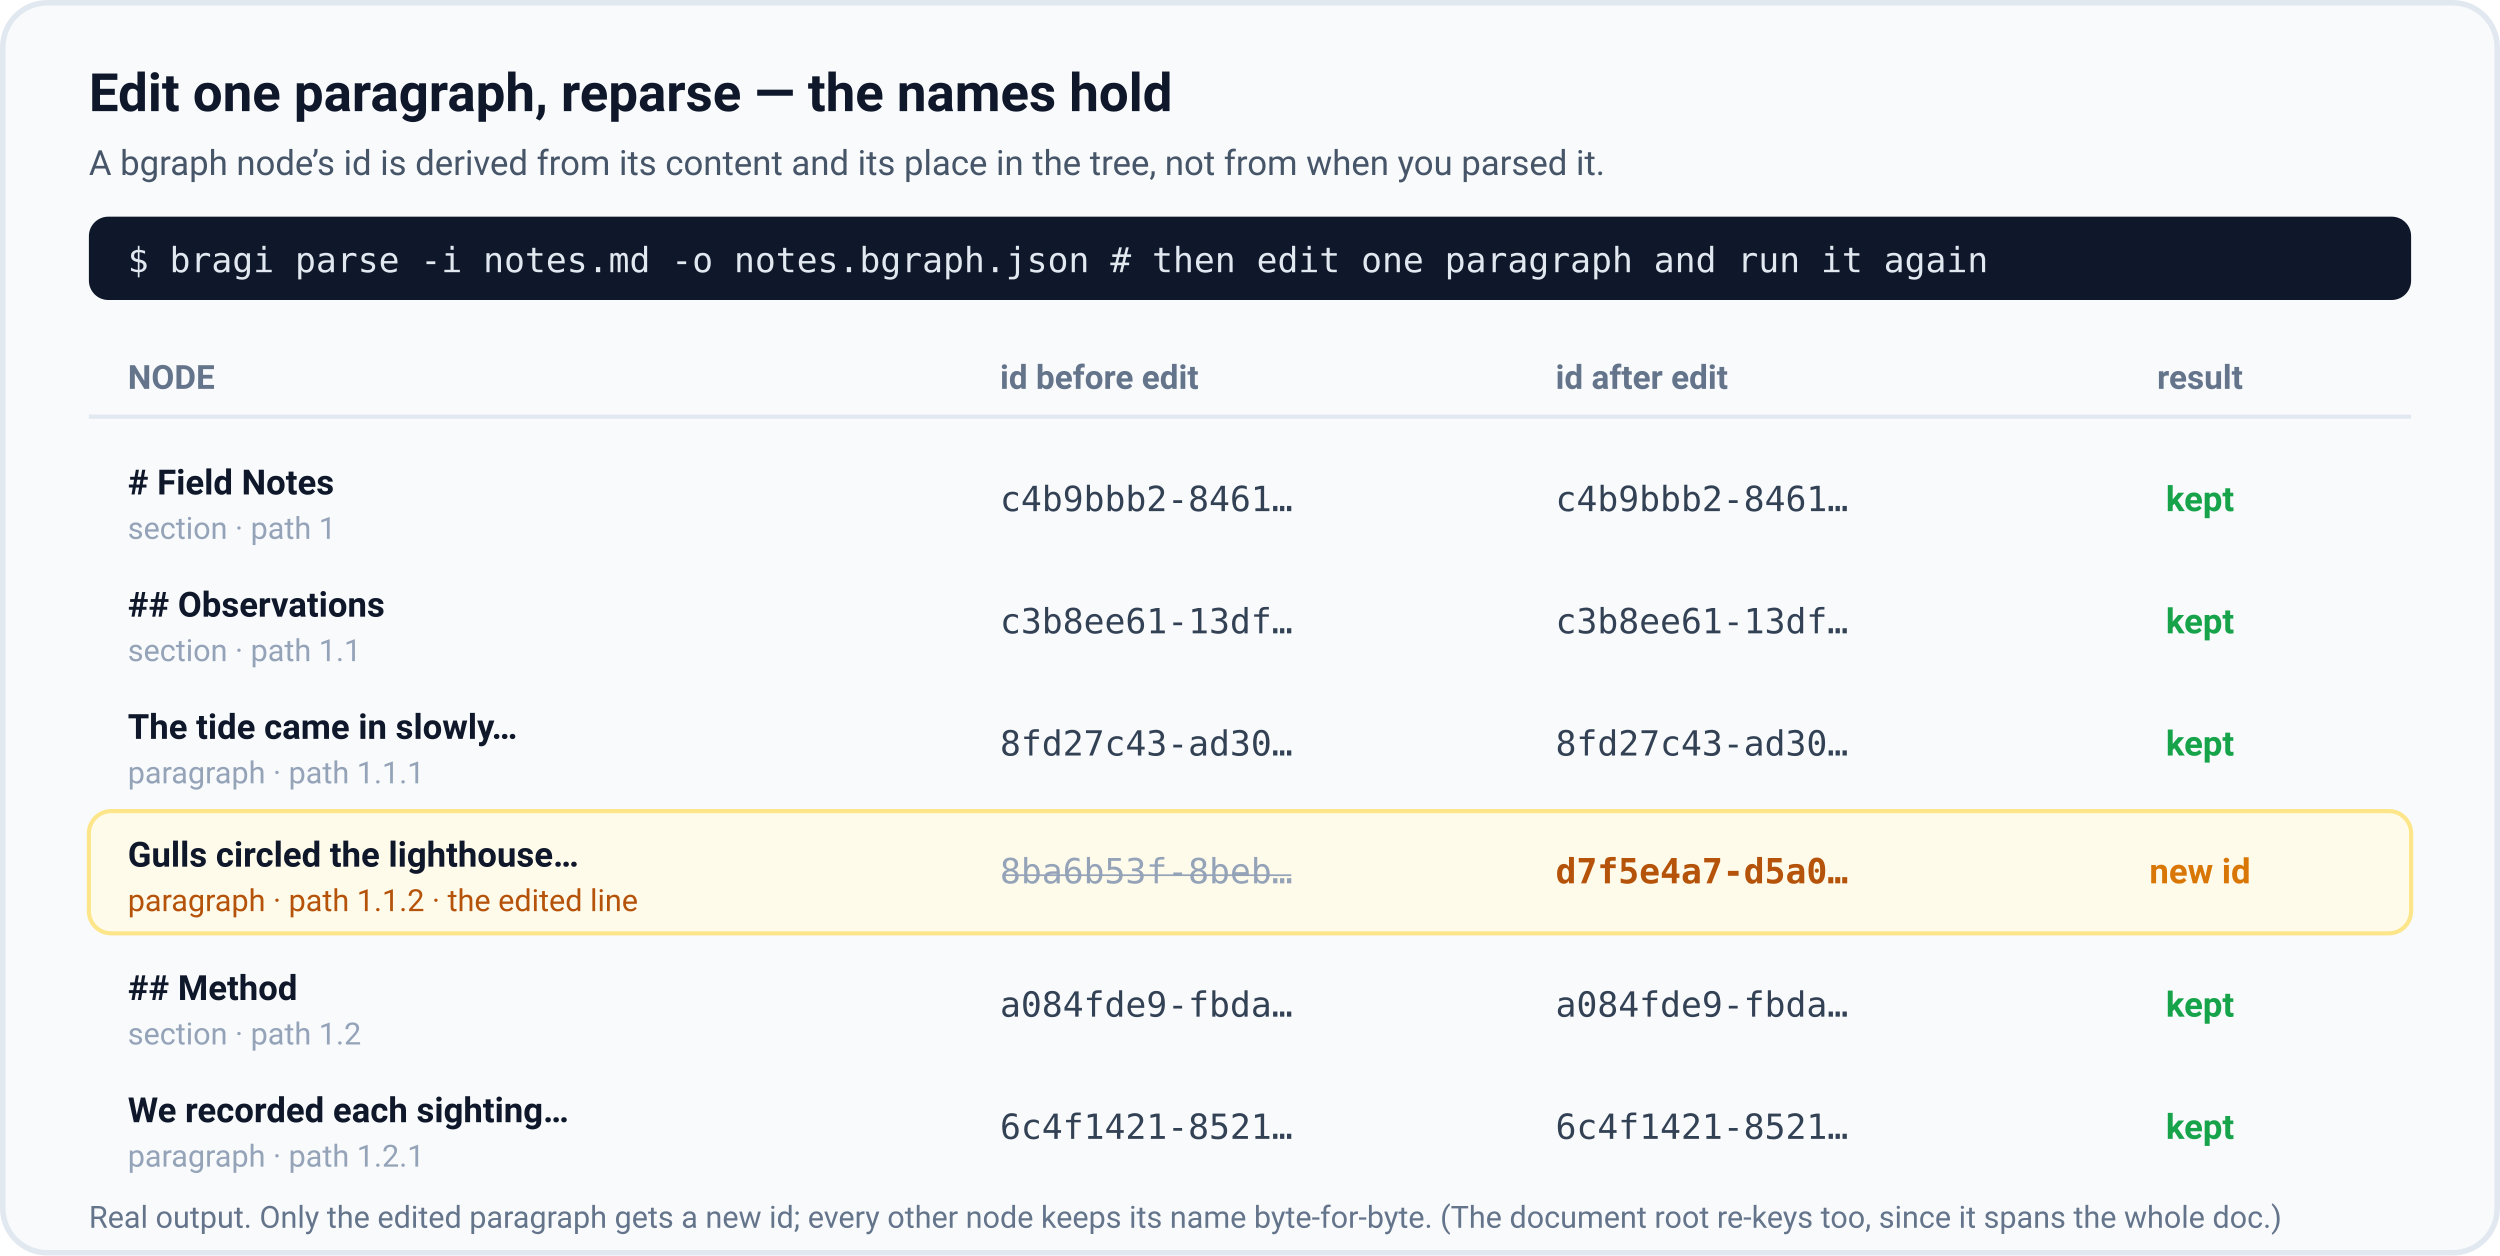
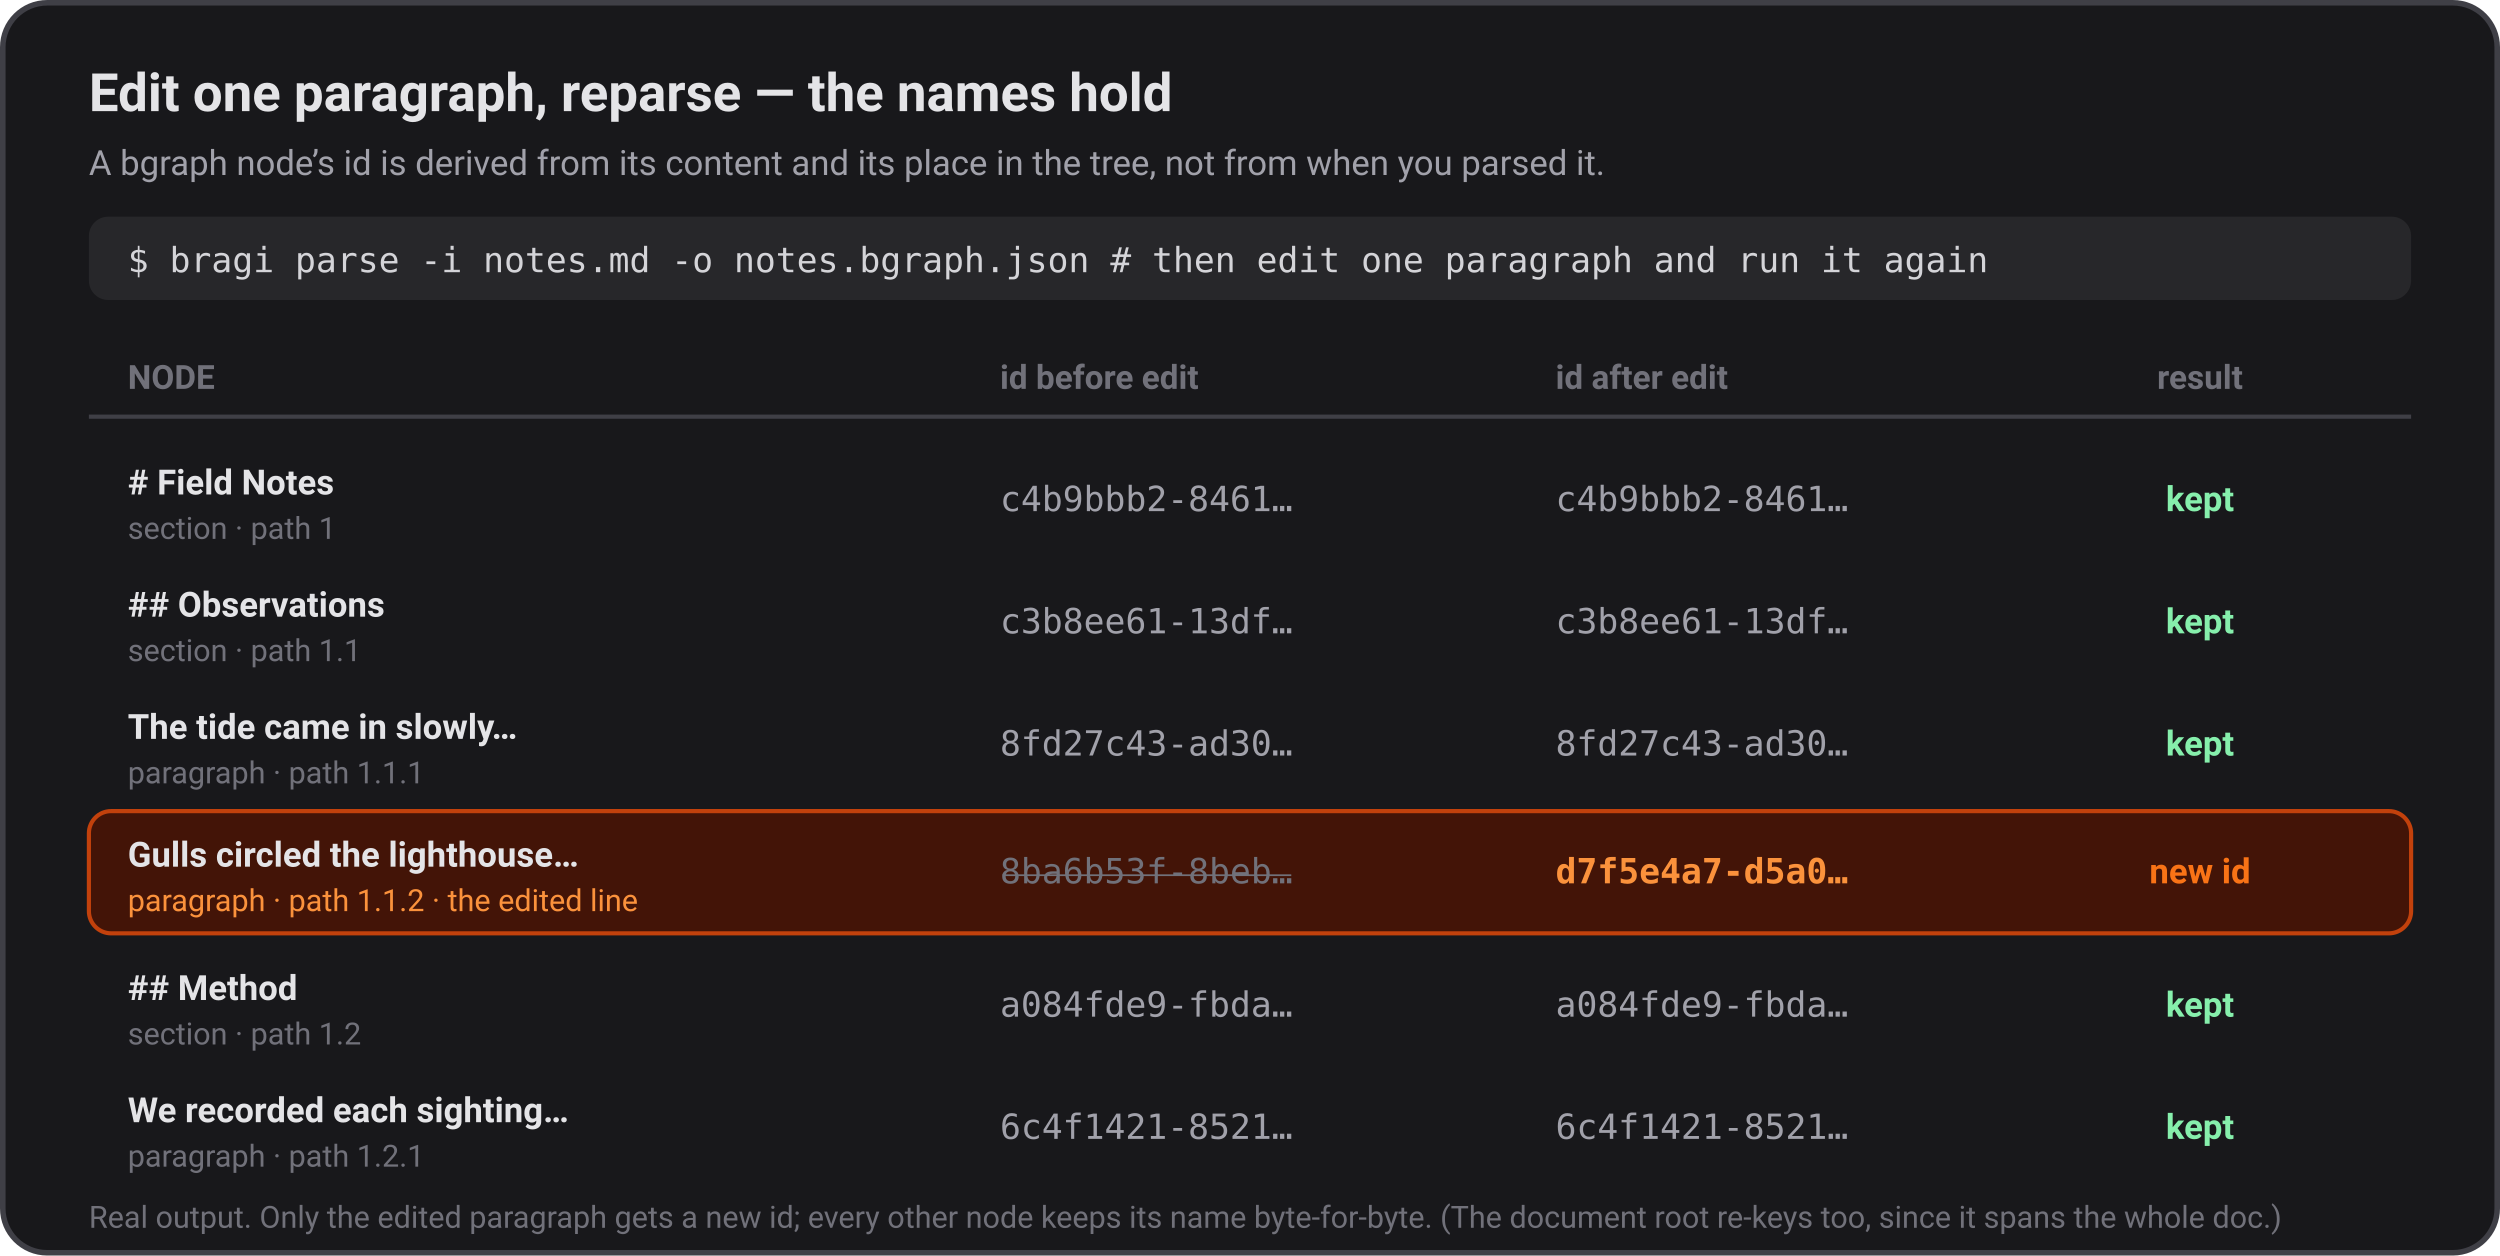
<svg xmlns="http://www.w3.org/2000/svg" viewBox="0 0 900 452" width="900" height="452" font-family="ui-sans-serif, system-ui, -apple-system, Segoe UI, Roboto, Helvetica, Arial, sans-serif" role="img" aria-label="Reparsing after a one-paragraph edit: only the edited node's id changes, every other node keeps its id">
-   <rect x="1" y="1" width="898" height="450" rx="16" fill="#f8fafc" stroke="#e2e8f0" stroke-width="2" />
-   <text x="32" y="40" font-size="19" font-weight="700" fill="#0f172a">Edit one paragraph, reparse — the names hold</text>
-   <text x="32" y="63" font-size="12.5" fill="#475569">A bgraph node’s id is derived from its content and its place in the tree, not from when you parsed it.</text>
-   <rect x="32" y="78" width="836" height="30" rx="7" fill="#0f172a" />
-   <text x="46" y="98" font-size="12.5" font-family="ui-monospace, SFMono-Regular, Menlo, Consolas, monospace" fill="#e2e8f0">$ bragi parse -i notes.md -o notes.bgraph.json      # then edit one paragraph and run it again</text>
-   <g font-size="12" font-weight="700" fill="#64748b">
+   <rect x="1" y="1" width="898" height="450" rx="16" fill="#18181b" stroke="#3f3f46" stroke-width="2" />
+   <text x="32" y="40" font-size="19" font-weight="700" fill="#e4e4e7">Edit one paragraph, reparse — the names hold</text>
+   <text x="32" y="63" font-size="12.5" fill="#a1a1aa">A bgraph node’s id is derived from its content and its place in the tree, not from when you parsed it.</text>
+   <rect x="32" y="78" width="836" height="30" rx="7" fill="#27272a" />
+   <text x="46" y="98" font-size="12.5" font-family="ui-monospace, SFMono-Regular, Menlo, Consolas, monospace" fill="#d4d4d8">$ bragi parse -i notes.md -o notes.bgraph.json      # then edit one paragraph and run it again</text>
+   <g font-size="12" font-weight="700" fill="#71717a">
    <text x="46" y="140">NODE</text>
    <text x="360" y="140">id before edit</text>
    <text x="560" y="140">id after edit</text>
    <text x="792" y="140" text-anchor="middle">result</text>
  </g>
-   <line x1="32" y1="150" x2="868" y2="150" stroke="#e2e8f0" stroke-width="1.5" />
+   <line x1="32" y1="150" x2="868" y2="150" stroke="#3f3f46" stroke-width="1.5" />
  <g font-size="12.5">
-     <text x="46" y="178" fill="#0f172a" font-weight="600"># Field Notes</text>
-     <text x="46" y="194" fill="#94a3b8" font-size="11">section · path 1</text>
-     <text x="360" y="184" fill="#334155" font-family="ui-monospace, SFMono-Regular, Menlo, Consolas, monospace">c4b9bbb2-8461…</text>
-     <text x="560" y="184" fill="#334155" font-family="ui-monospace, SFMono-Regular, Menlo, Consolas, monospace">c4b9bbb2-8461…</text>
-     <text x="792" y="184" text-anchor="middle" fill="#16a34a" font-weight="700">kept</text>
-     <text x="46" y="222" fill="#0f172a" font-weight="600">## Observations</text>
-     <text x="46" y="238" fill="#94a3b8" font-size="11">section · path 1.1</text>
-     <text x="360" y="228" fill="#334155" font-family="ui-monospace, SFMono-Regular, Menlo, Consolas, monospace">c3b8ee61-13df…</text>
-     <text x="560" y="228" fill="#334155" font-family="ui-monospace, SFMono-Regular, Menlo, Consolas, monospace">c3b8ee61-13df…</text>
-     <text x="792" y="228" text-anchor="middle" fill="#16a34a" font-weight="700">kept</text>
-     <text x="46" y="266" fill="#0f172a" font-weight="600">The tide came in slowly…</text>
-     <text x="46" y="282" fill="#94a3b8" font-size="11">paragraph · path 1.1.1</text>
-     <text x="360" y="272" fill="#334155" font-family="ui-monospace, SFMono-Regular, Menlo, Consolas, monospace">8fd27c43-ad30…</text>
-     <text x="560" y="272" fill="#334155" font-family="ui-monospace, SFMono-Regular, Menlo, Consolas, monospace">8fd27c43-ad30…</text>
-     <text x="792" y="272" text-anchor="middle" fill="#16a34a" font-weight="700">kept</text>
-     <rect x="32" y="292" width="836" height="44" rx="8" fill="#fffbeb" stroke="#fde68a" stroke-width="1.5" />
-     <text x="46" y="312" fill="#0f172a" font-weight="600">Gulls circled the lighthouse…</text>
-     <text x="46" y="328" fill="#b45309" font-size="11">paragraph · path 1.1.2 · the edited line</text>
-     <text x="360" y="318" fill="#94a3b8" font-family="ui-monospace, SFMono-Regular, Menlo, Consolas, monospace" text-decoration="line-through">8ba6b53f-8beb…</text>
-     <text x="560" y="318" fill="#b45309" font-weight="700" font-family="ui-monospace, SFMono-Regular, Menlo, Consolas, monospace">d7f5e4a7-d5a0…</text>
-     <text x="792" y="318" text-anchor="middle" fill="#d97706" font-weight="700">new id</text>
-     <text x="46" y="360" fill="#0f172a" font-weight="600">## Method</text>
-     <text x="46" y="376" fill="#94a3b8" font-size="11">section · path 1.2</text>
-     <text x="360" y="366" fill="#334155" font-family="ui-monospace, SFMono-Regular, Menlo, Consolas, monospace">a084fde9-fbda…</text>
-     <text x="560" y="366" fill="#334155" font-family="ui-monospace, SFMono-Regular, Menlo, Consolas, monospace">a084fde9-fbda…</text>
-     <text x="792" y="366" text-anchor="middle" fill="#16a34a" font-weight="700">kept</text>
-     <text x="46" y="404" fill="#0f172a" font-weight="600">We recorded each sighting…</text>
-     <text x="46" y="420" fill="#94a3b8" font-size="11">paragraph · path 1.2.1</text>
-     <text x="360" y="410" fill="#334155" font-family="ui-monospace, SFMono-Regular, Menlo, Consolas, monospace">6c4f1421-8521…</text>
-     <text x="560" y="410" fill="#334155" font-family="ui-monospace, SFMono-Regular, Menlo, Consolas, monospace">6c4f1421-8521…</text>
-     <text x="792" y="410" text-anchor="middle" fill="#16a34a" font-weight="700">kept</text>
+     <text x="46" y="178" fill="#e4e4e7" font-weight="600"># Field Notes</text>
+     <text x="46" y="194" fill="#71717a" font-size="11">section · path 1</text>
+     <text x="360" y="184" fill="#a1a1aa" font-family="ui-monospace, SFMono-Regular, Menlo, Consolas, monospace">c4b9bbb2-8461…</text>
+     <text x="560" y="184" fill="#a1a1aa" font-family="ui-monospace, SFMono-Regular, Menlo, Consolas, monospace">c4b9bbb2-8461…</text>
+     <text x="792" y="184" text-anchor="middle" fill="#86efac" font-weight="700">kept</text>
+     <text x="46" y="222" fill="#e4e4e7" font-weight="600">## Observations</text>
+     <text x="46" y="238" fill="#71717a" font-size="11">section · path 1.1</text>
+     <text x="360" y="228" fill="#a1a1aa" font-family="ui-monospace, SFMono-Regular, Menlo, Consolas, monospace">c3b8ee61-13df…</text>
+     <text x="560" y="228" fill="#a1a1aa" font-family="ui-monospace, SFMono-Regular, Menlo, Consolas, monospace">c3b8ee61-13df…</text>
+     <text x="792" y="228" text-anchor="middle" fill="#86efac" font-weight="700">kept</text>
+     <text x="46" y="266" fill="#e4e4e7" font-weight="600">The tide came in slowly…</text>
+     <text x="46" y="282" fill="#71717a" font-size="11">paragraph · path 1.1.1</text>
+     <text x="360" y="272" fill="#a1a1aa" font-family="ui-monospace, SFMono-Regular, Menlo, Consolas, monospace">8fd27c43-ad30…</text>
+     <text x="560" y="272" fill="#a1a1aa" font-family="ui-monospace, SFMono-Regular, Menlo, Consolas, monospace">8fd27c43-ad30…</text>
+     <text x="792" y="272" text-anchor="middle" fill="#86efac" font-weight="700">kept</text>
+     <rect x="32" y="292" width="836" height="44" rx="8" fill="#431407" stroke="#c2410c" stroke-width="1.5" />
+     <text x="46" y="312" fill="#e4e4e7" font-weight="600">Gulls circled the lighthouse…</text>
+     <text x="46" y="328" fill="#fb923c" font-size="11">paragraph · path 1.1.2 · the edited line</text>
+     <text x="360" y="318" fill="#71717a" font-family="ui-monospace, SFMono-Regular, Menlo, Consolas, monospace" text-decoration="line-through">8ba6b53f-8beb…</text>
+     <text x="560" y="318" fill="#fb923c" font-weight="700" font-family="ui-monospace, SFMono-Regular, Menlo, Consolas, monospace">d7f5e4a7-d5a0…</text>
+     <text x="792" y="318" text-anchor="middle" fill="#f97316" font-weight="700">new id</text>
+     <text x="46" y="360" fill="#e4e4e7" font-weight="600">## Method</text>
+     <text x="46" y="376" fill="#71717a" font-size="11">section · path 1.2</text>
+     <text x="360" y="366" fill="#a1a1aa" font-family="ui-monospace, SFMono-Regular, Menlo, Consolas, monospace">a084fde9-fbda…</text>
+     <text x="560" y="366" fill="#a1a1aa" font-family="ui-monospace, SFMono-Regular, Menlo, Consolas, monospace">a084fde9-fbda…</text>
+     <text x="792" y="366" text-anchor="middle" fill="#86efac" font-weight="700">kept</text>
+     <text x="46" y="404" fill="#e4e4e7" font-weight="600">We recorded each sighting…</text>
+     <text x="46" y="420" fill="#71717a" font-size="11">paragraph · path 1.2.1</text>
+     <text x="360" y="410" fill="#a1a1aa" font-family="ui-monospace, SFMono-Regular, Menlo, Consolas, monospace">6c4f1421-8521…</text>
+     <text x="560" y="410" fill="#a1a1aa" font-family="ui-monospace, SFMono-Regular, Menlo, Consolas, monospace">6c4f1421-8521…</text>
+     <text x="792" y="410" text-anchor="middle" fill="#86efac" font-weight="700">kept</text>
  </g>
-   <text x="32" y="442" font-size="11" fill="#64748b">Real output. Only the edited paragraph gets a new id; every other node keeps its name byte-for-byte. (The document root re-keys too, since it spans the whole doc.)</text>
+   <text x="32" y="442" font-size="11" fill="#71717a">Real output. Only the edited paragraph gets a new id; every other node keeps its name byte-for-byte. (The document root re-keys too, since it spans the whole doc.)</text>
</svg>
